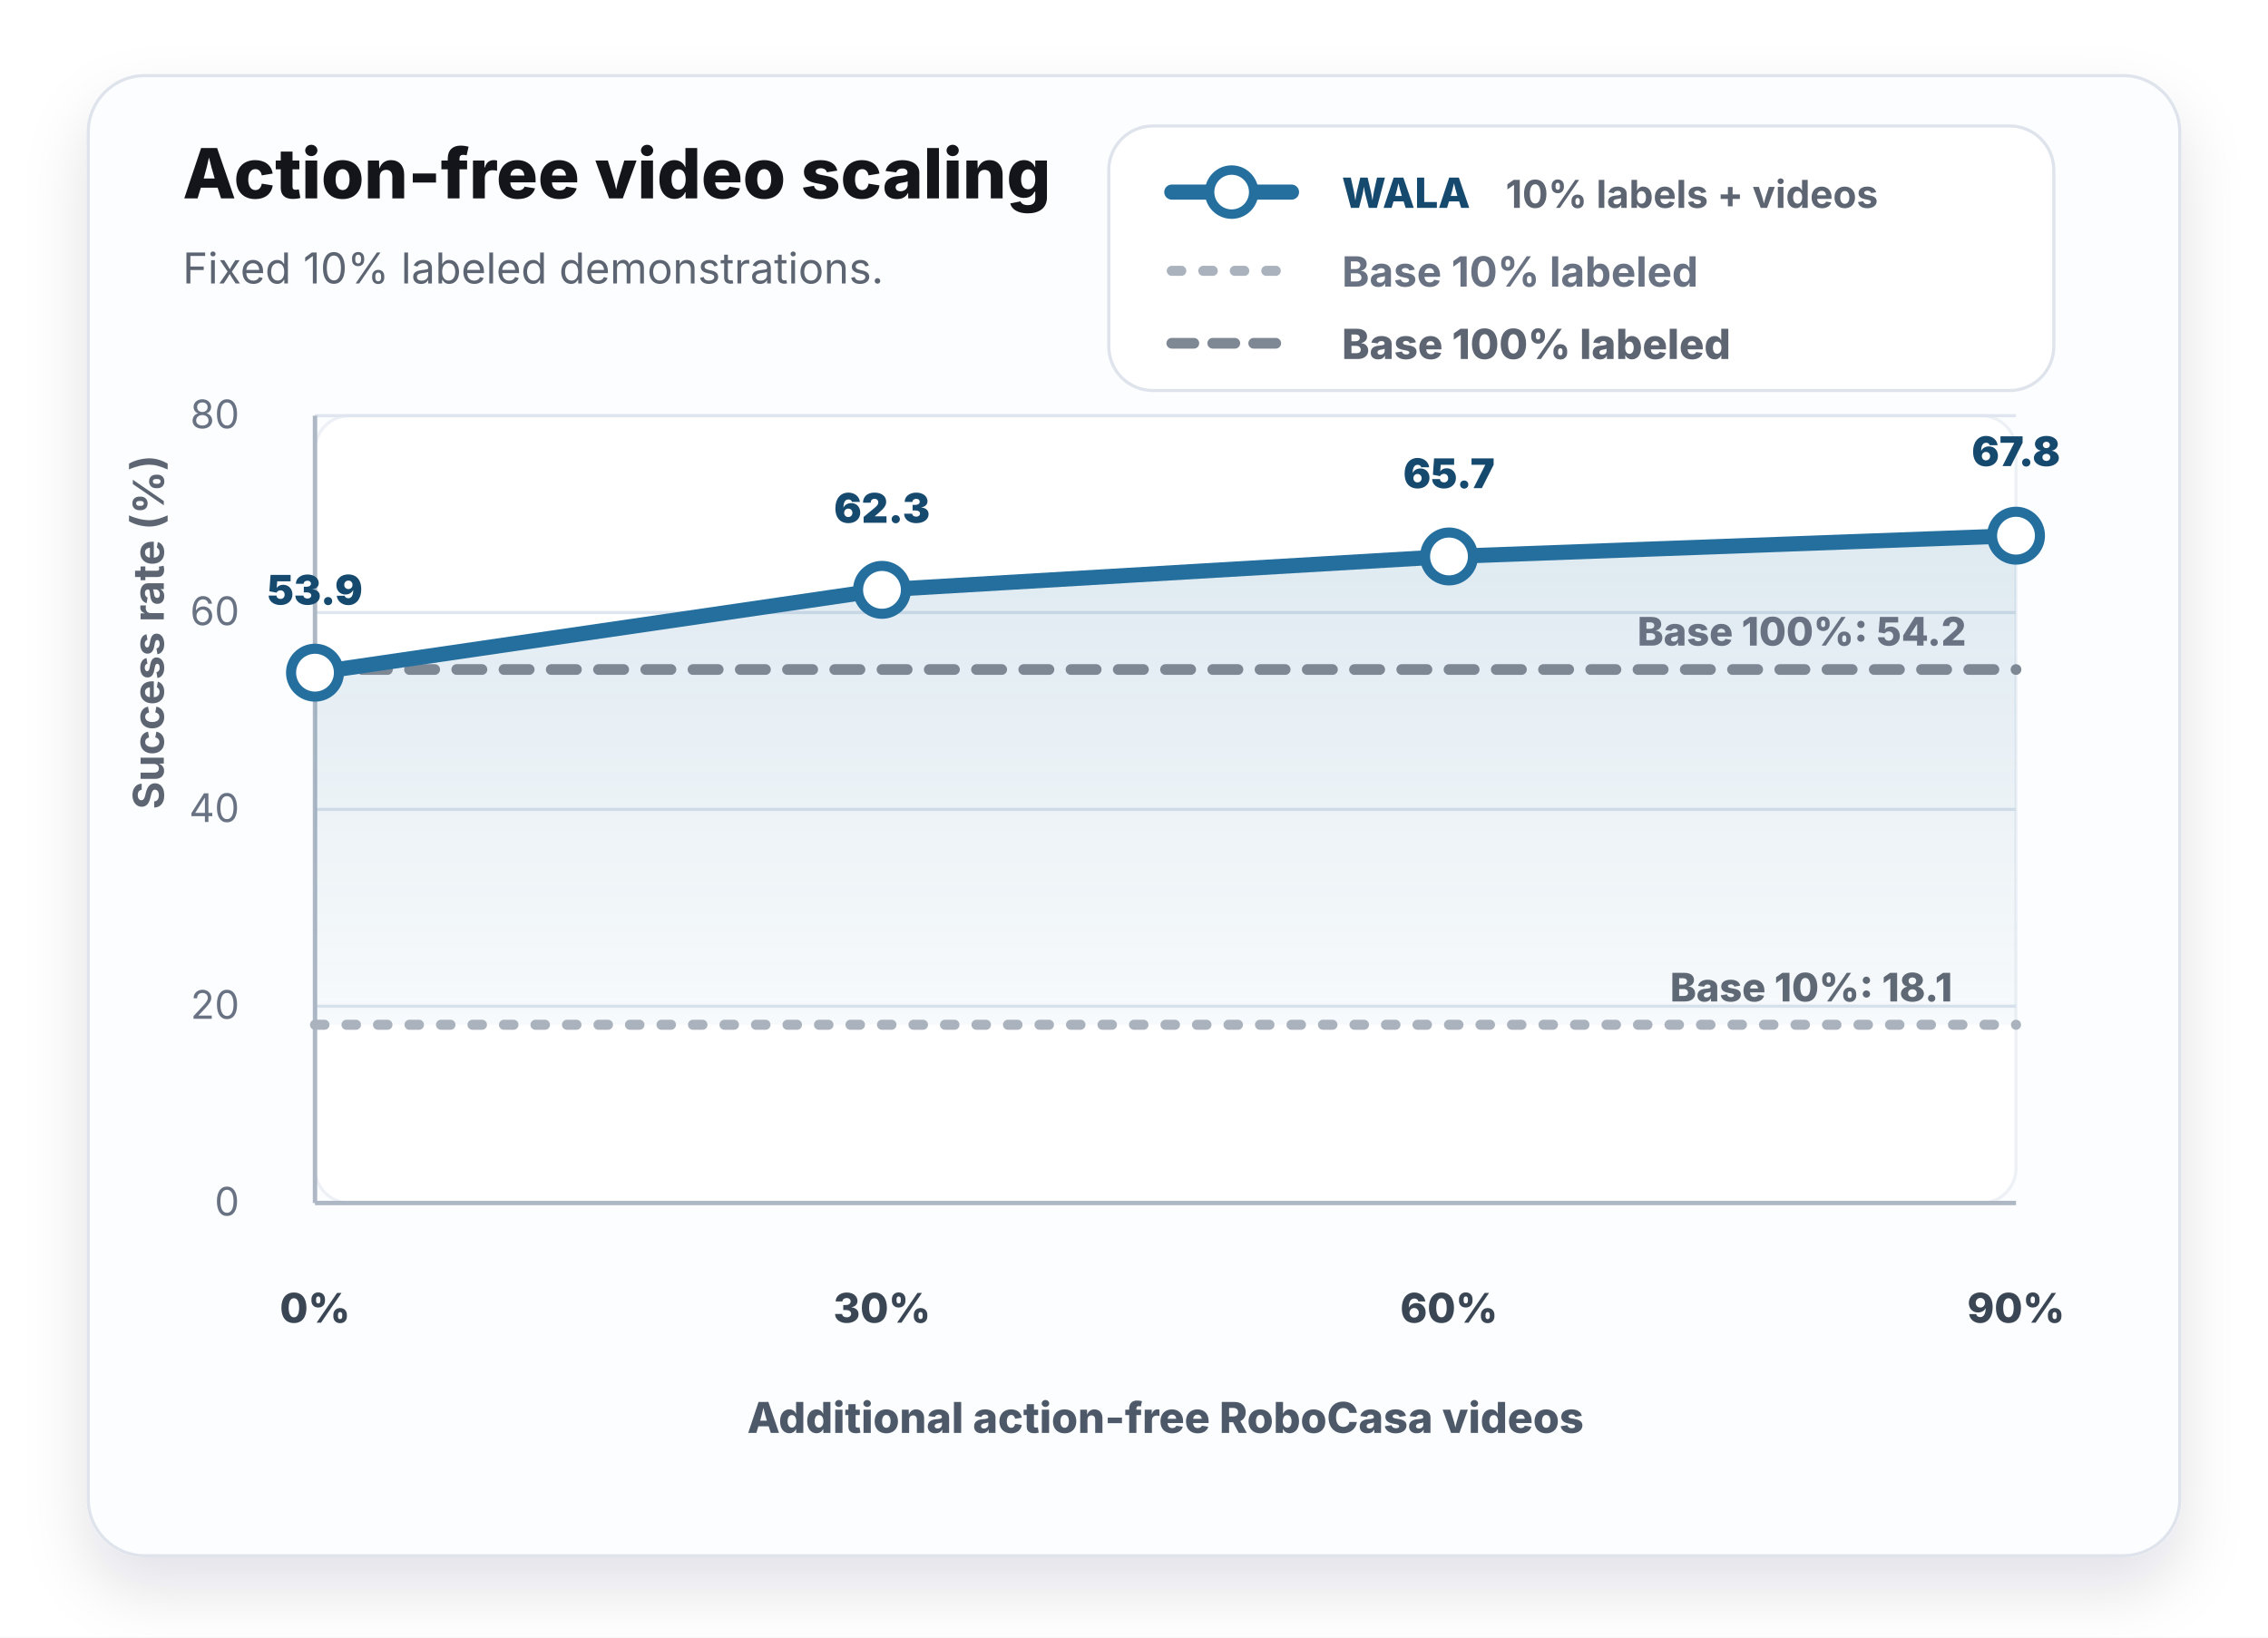
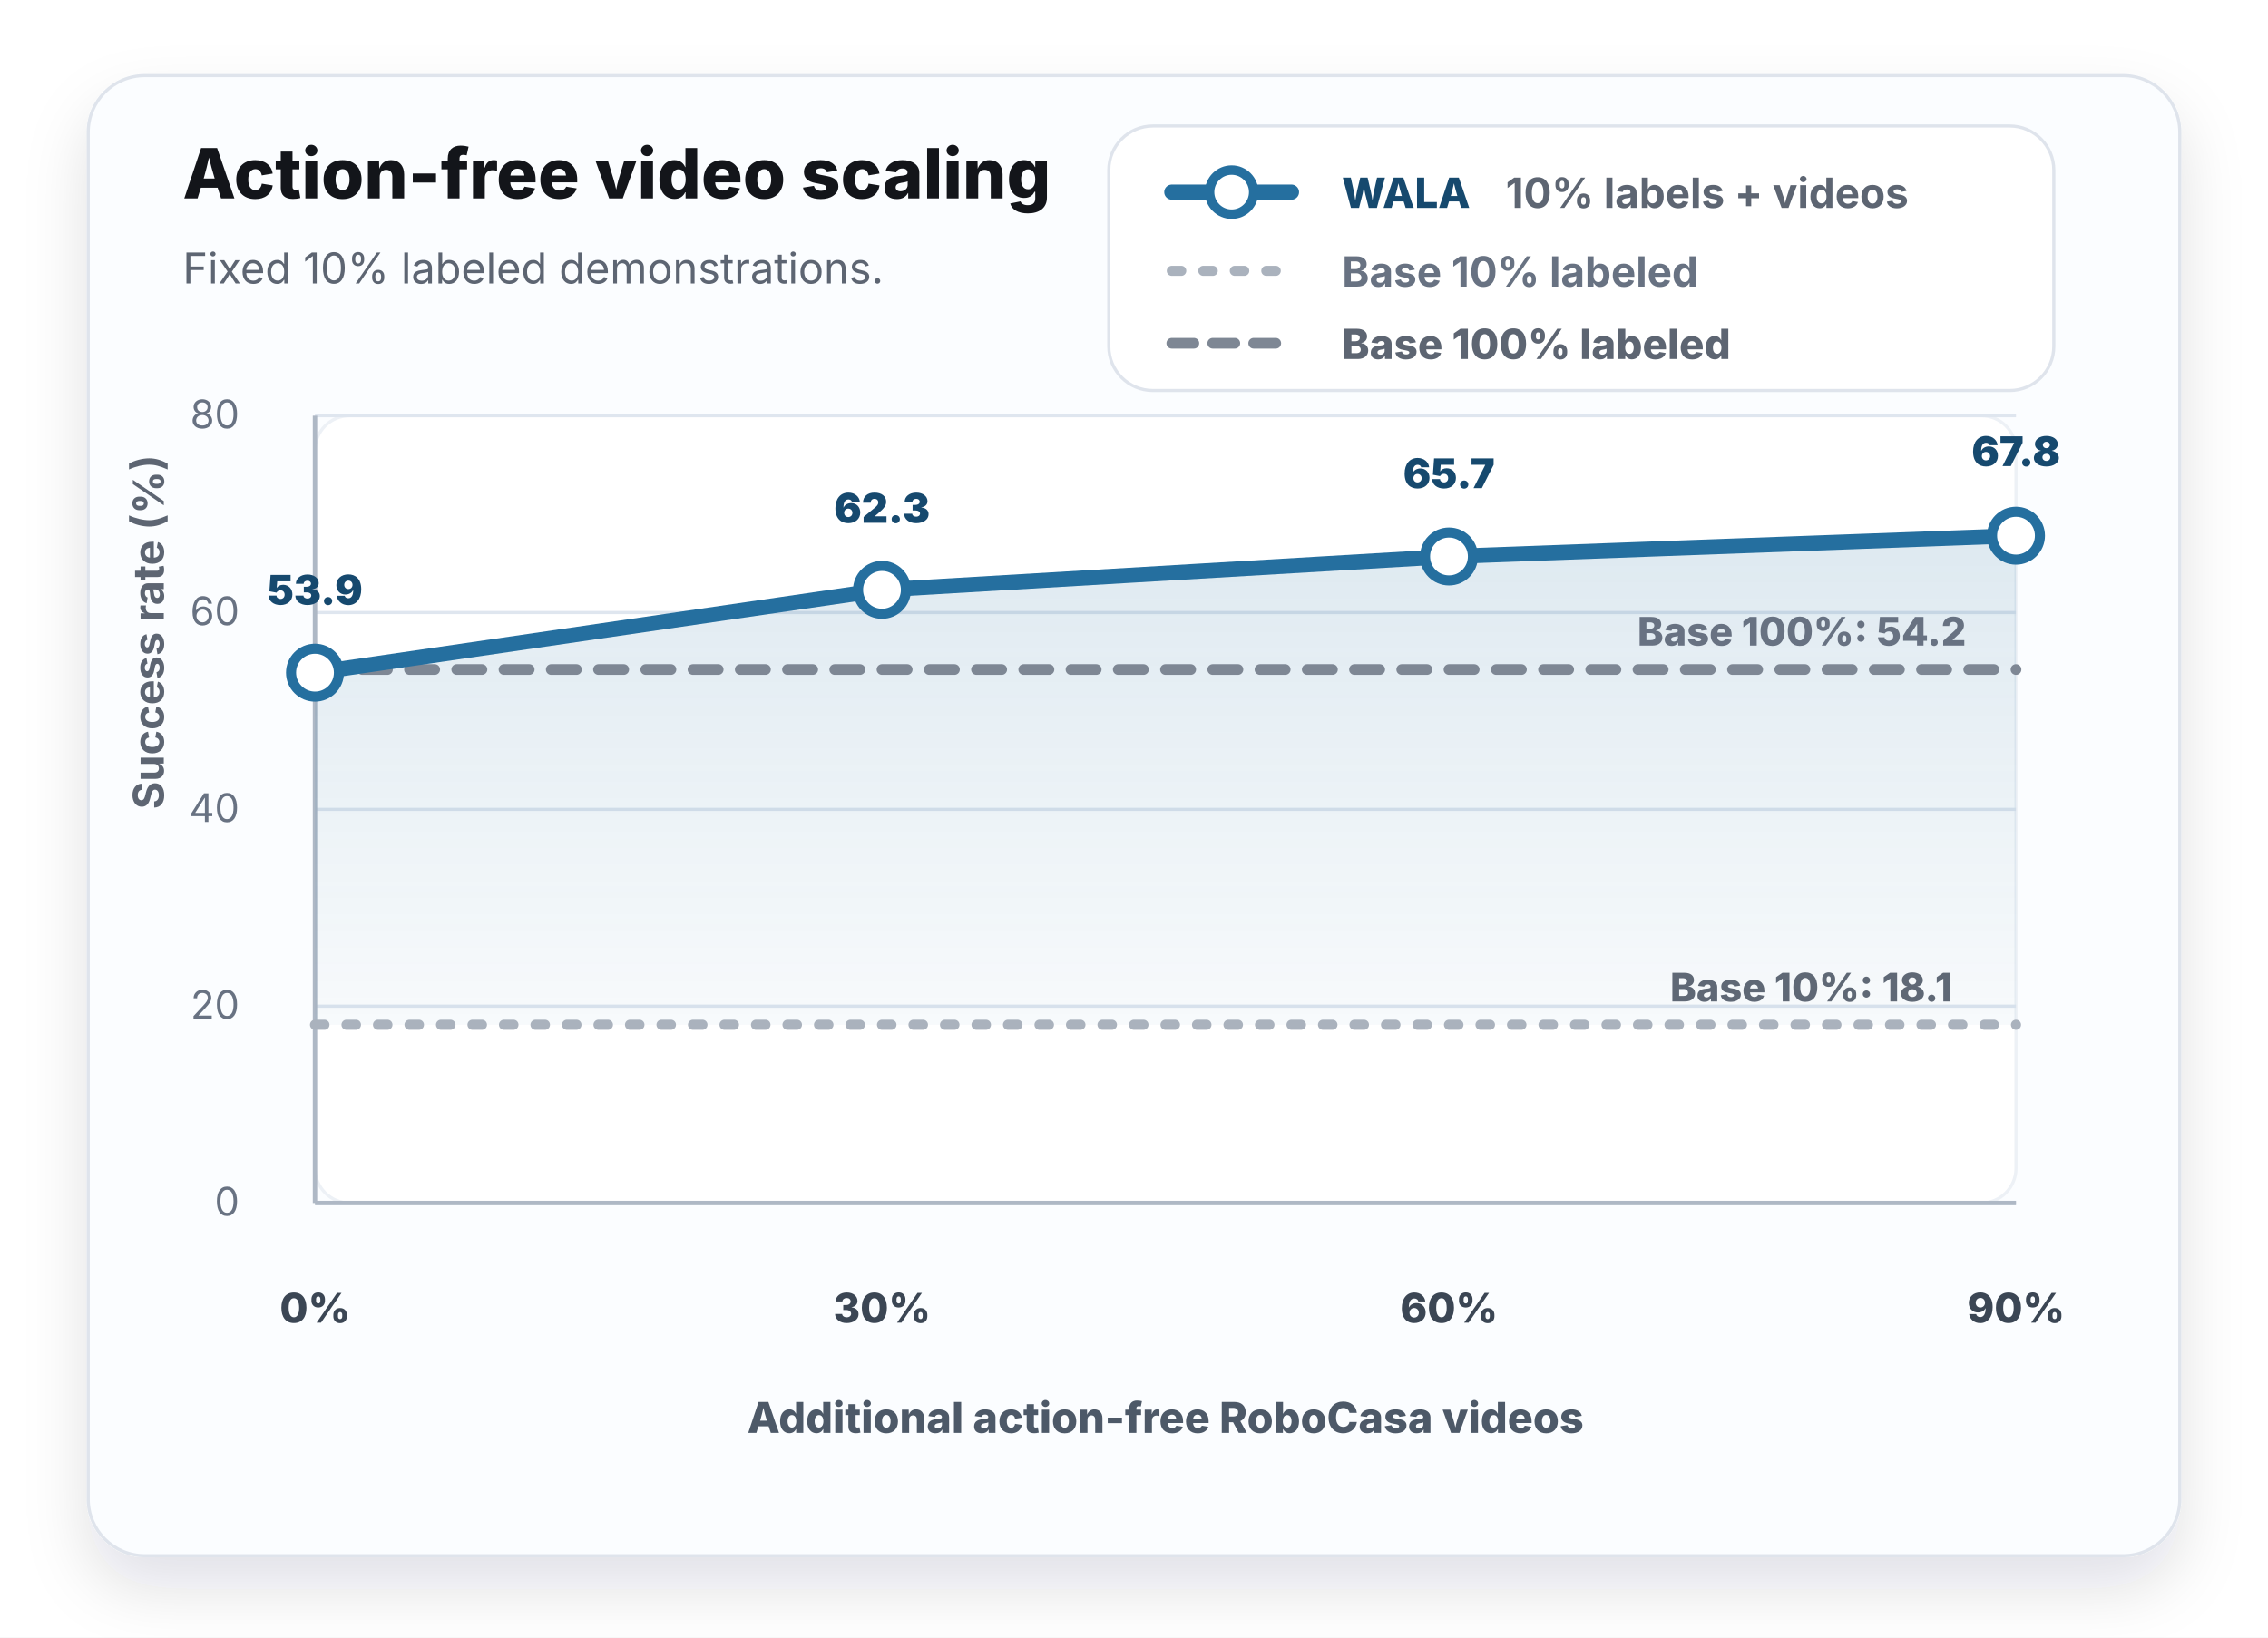
<svg xmlns="http://www.w3.org/2000/svg" viewBox="0 0 720 520" role="img" aria-labelledby="title desc">
  <defs>
    <filter id="softShadow" x="-8%" y="-8%" width="116%" height="124%">
      <feDropShadow dx="0" dy="10" stdDeviation="10" flood-color="#132033" flood-opacity="0.12" />
    </filter>
    <linearGradient id="freeGain" x1="0" x2="0" y1="0" y2="1">
      <stop offset="0%" stop-color="#256f9f" stop-opacity="0.15" />
      <stop offset="100%" stop-color="#256f9f" stop-opacity="0.035" />
    </linearGradient>
  </defs>
  <rect width="720" height="520" fill="#ffffff" />
  <rect x="28" y="24" width="664" height="470" rx="18" fill="#fbfdff" stroke="#dfe4ec" filter="url(#softShadow)" />
  <g font-family="Inter, Arial, sans-serif">
    <text x="58" y="63" fill="#13151a" font-size="22" font-weight="820">
      Action-free video scaling
    </text>
    <text x="58" y="90" fill="#5d6572" font-size="13.5">
      Fixed 10% labeled demonstrations.
    </text>
    <g transform="translate(352 40)">
      <rect x="0" y="0" width="300" height="84" rx="14" fill="#ffffff" stroke="#dfe4ec" />
      <line x1="20" y1="21" x2="58" y2="21" stroke="#256f9f" stroke-width="4.8" stroke-linecap="round" />
      <circle cx="39" cy="21" r="7" fill="#ffffff" stroke="#256f9f" stroke-width="3" />
      <text x="74" y="26" fill="#16496e" font-size="13.2" font-weight="820">WALA</text>
-       <text x="126" y="26" fill="#5d6572" font-size="12.2" font-weight="680">10% labels + videos</text>
+       <text x="126" y="26" fill="#5d6572" font-size="13.2" font-weight="680">10% labels + videos</text>
      <line x1="20" y1="46" x2="58" y2="46" stroke="#aab2bd" stroke-width="3.2" stroke-dasharray="3 7" stroke-linecap="round" />
      <text x="74" y="51" fill="#687282" font-size="13.2" font-weight="740">Base 10% labeled</text>
      <line x1="20" y1="69" x2="58" y2="69" stroke="#7e8794" stroke-width="3.4" stroke-dasharray="7 6" stroke-linecap="round" />
      <text x="74" y="74" fill="#5d6572" font-size="13.2" font-weight="780">Base 100% labeled</text>
    </g>
    <rect x="100" y="132" width="540" height="250" rx="11" fill="#ffffff" stroke="#edf1f6" />
    <g stroke="#dfe6ef" stroke-width="1">
      <line x1="100" y1="132" x2="640" y2="132" />
      <line x1="100" y1="194.5" x2="640" y2="194.5" />
      <line x1="100" y1="257" x2="640" y2="257" />
      <line x1="100" y1="319.5" x2="640" y2="319.5" />
      <line x1="100" y1="382" x2="640" y2="382" />
    </g>
    <line x1="100" y1="382" x2="640" y2="382" stroke="#aeb8c5" stroke-width="1.4" />
    <line x1="100" y1="132" x2="100" y2="382" stroke="#aeb8c5" stroke-width="1.4" />
    <g fill="#687282" font-size="12.5">
      <text x="76" y="136" text-anchor="end">80</text>
      <text x="76" y="198.5" text-anchor="end">60</text>
      <text x="76" y="261" text-anchor="end">40</text>
      <text x="76" y="323.5" text-anchor="end">20</text>
      <text x="76" y="386" text-anchor="end">0</text>
    </g>
    <text x="52" y="257" transform="rotate(-90 52 257)" fill="#5d6572" font-size="13.5" font-weight="720">Success rate (%)</text>
    <path d="M 100 213.6 L 280 187.3 L 460 176.7 L 640 170.1 L 640 325.4 L 100 325.4 Z" fill="url(#freeGain)" />
    <line x1="100" y1="212.6" x2="640" y2="212.6" stroke="#7e8794" stroke-width="3.4" stroke-dasharray="8 7" stroke-linecap="round" />
    <line x1="100" y1="325.4" x2="640" y2="325.4" stroke="#aab2bd" stroke-width="3.2" stroke-dasharray="3 7" stroke-linecap="round" />
    <path d="M 100 213.6 L 280 187.3 L 460 176.7 L 640 170.1" fill="none" stroke="#256f9f" stroke-width="4.8" stroke-linecap="round" stroke-linejoin="round" />
    <g fill="#ffffff" stroke="#256f9f" stroke-width="3.2">
      <circle cx="100" cy="213.6" r="7.6" />
      <circle cx="280" cy="187.3" r="7.6" />
      <circle cx="460" cy="176.7" r="7.6" />
      <circle cx="640" cy="170.1" r="7.6" />
    </g>
    <g fill="#16496e" font-size="13" font-weight="850">
      <text x="100" y="192" text-anchor="middle">53.9</text>
      <text x="280" y="166" text-anchor="middle">62.3</text>
      <text x="460" y="155" text-anchor="middle">65.7</text>
      <text x="640" y="148" text-anchor="middle">67.8</text>
    </g>
    <text x="572" y="205" fill="#687282" font-size="12.5" font-weight="760" text-anchor="middle">Base 100%: 54.2</text>
    <text x="575" y="318" fill="#5f6875" font-size="12.5" font-weight="760" text-anchor="middle">Base 10%: 18.1</text>
    <g fill="#3b4654" font-size="13" font-weight="760">
      <text x="100" y="420" text-anchor="middle">0%</text>
      <text x="280" y="420" text-anchor="middle">30%</text>
      <text x="460" y="420" text-anchor="middle">60%</text>
      <text x="640" y="420" text-anchor="middle">90%</text>
    </g>
    <text x="370" y="455" fill="#4d5968" font-size="13.5" font-weight="760" text-anchor="middle">
      Additional action-free RoboCasa videos
    </text>
  </g>
</svg>
